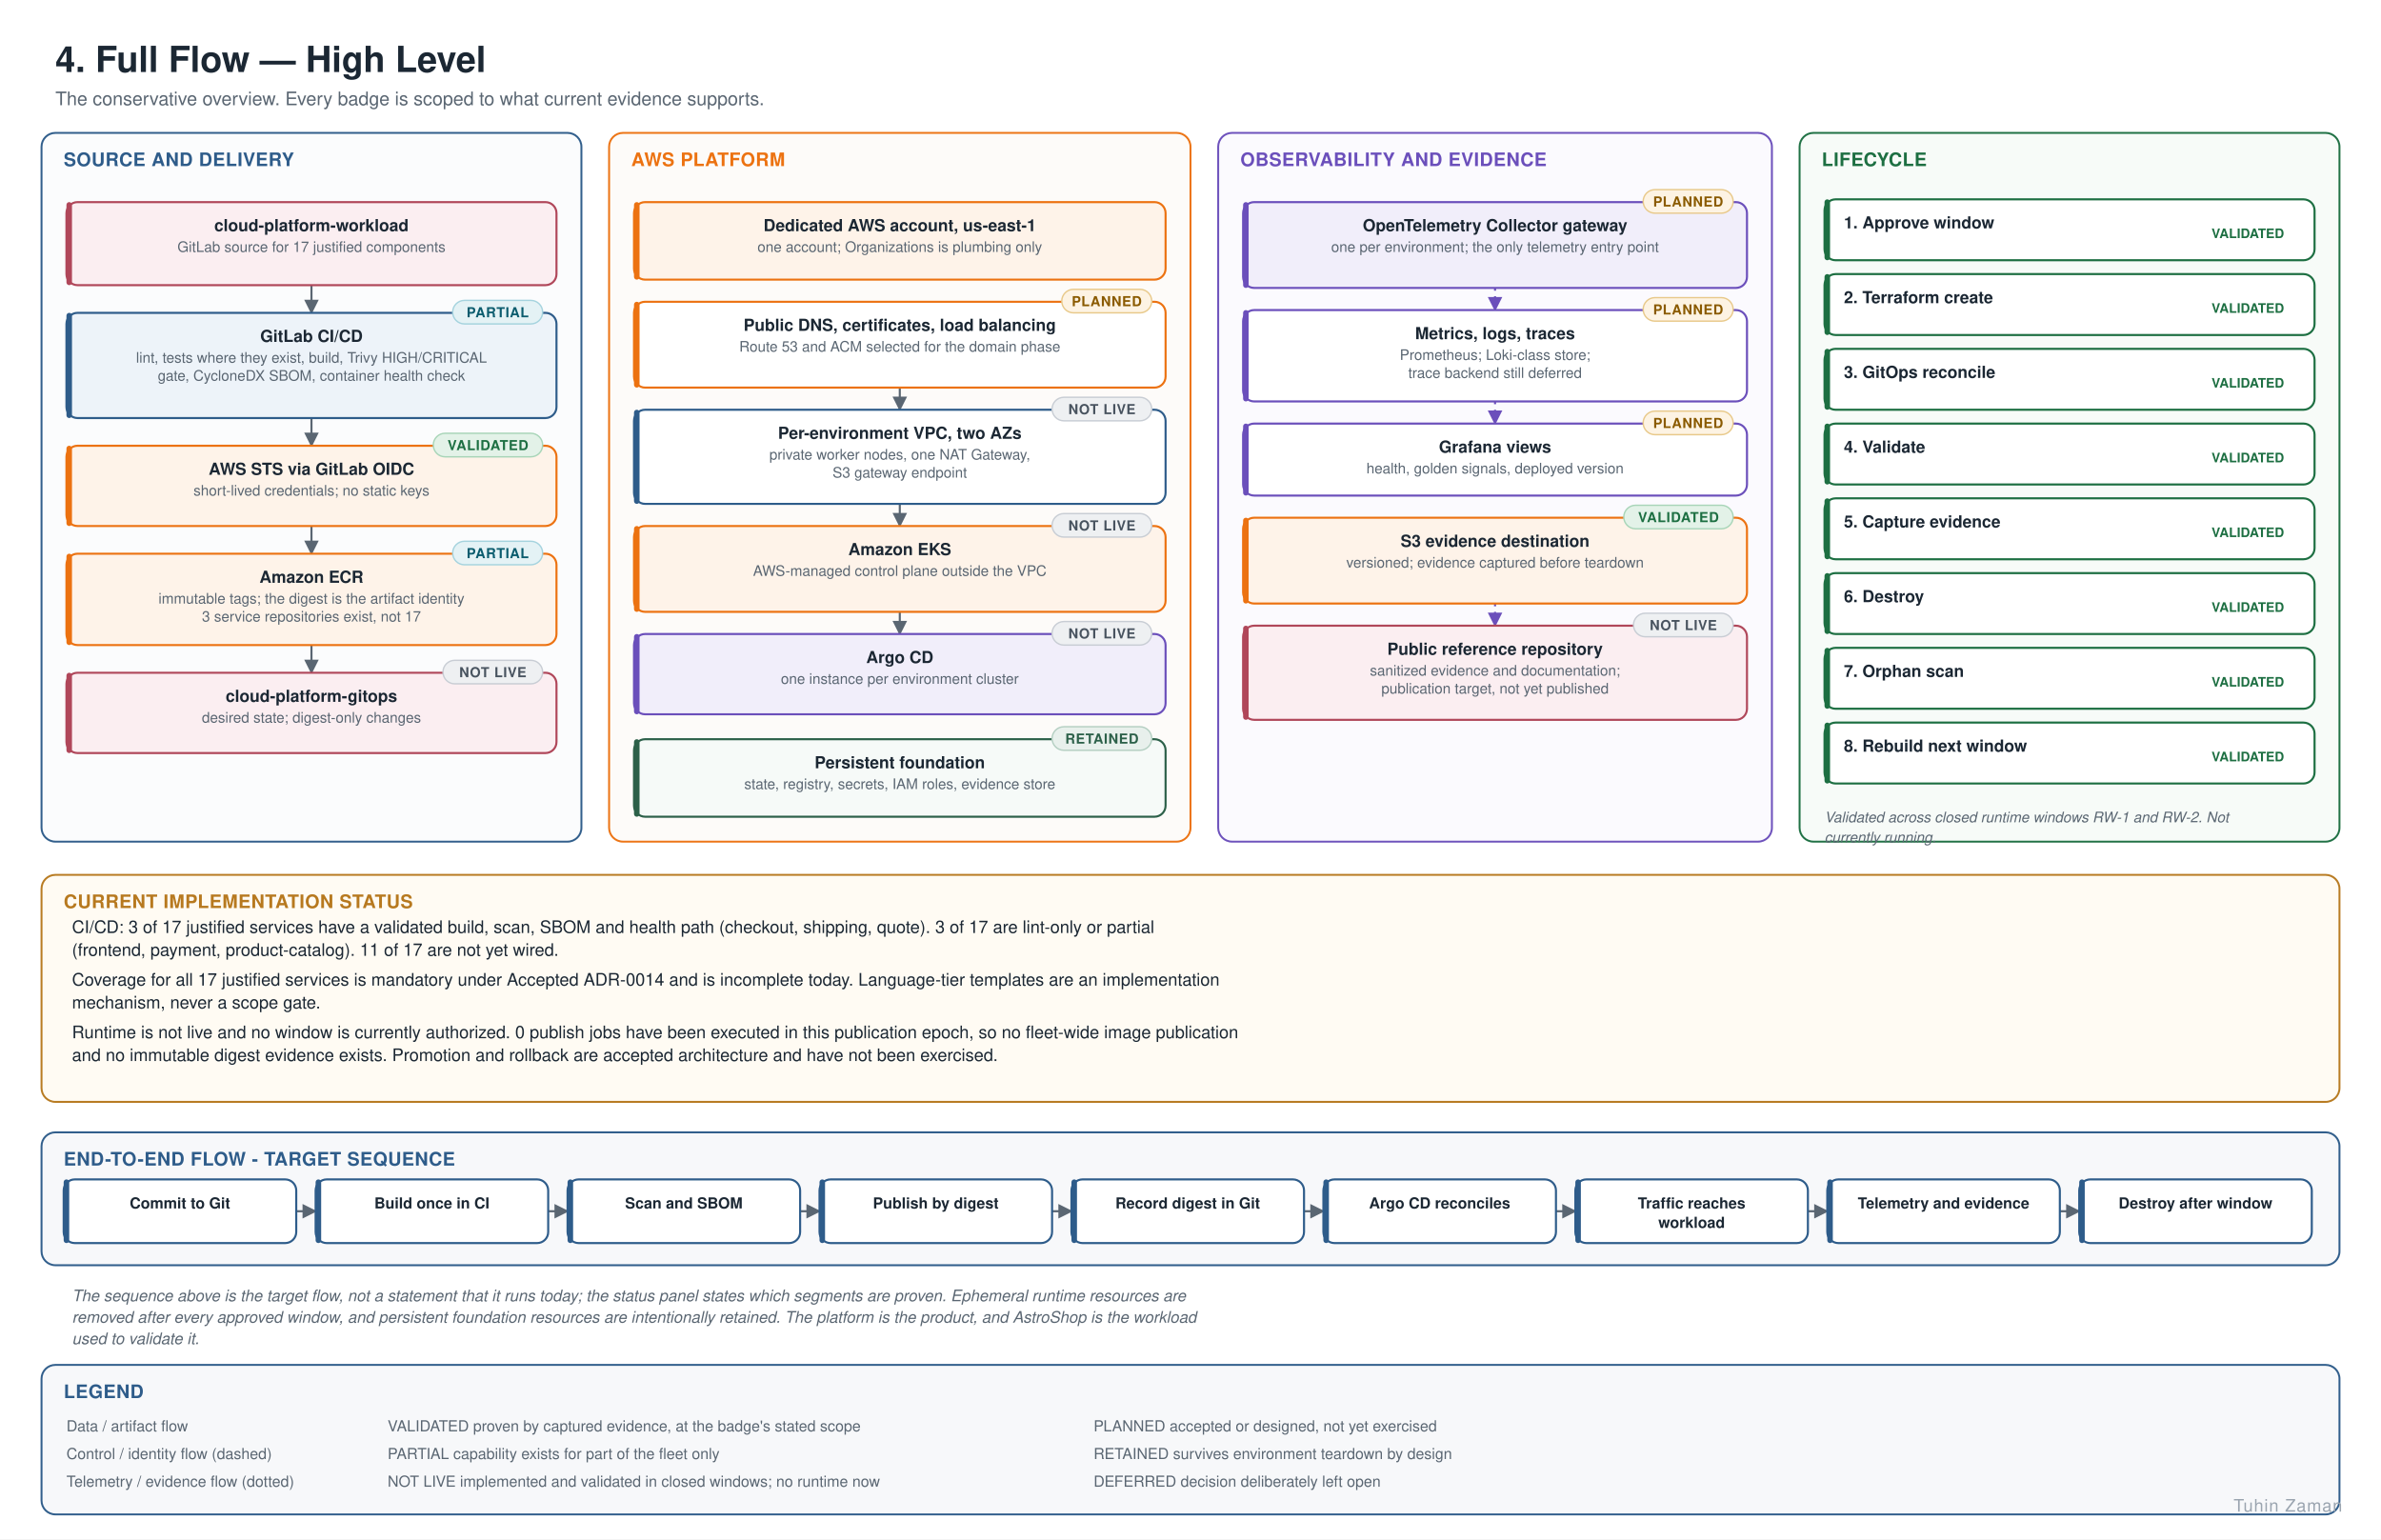
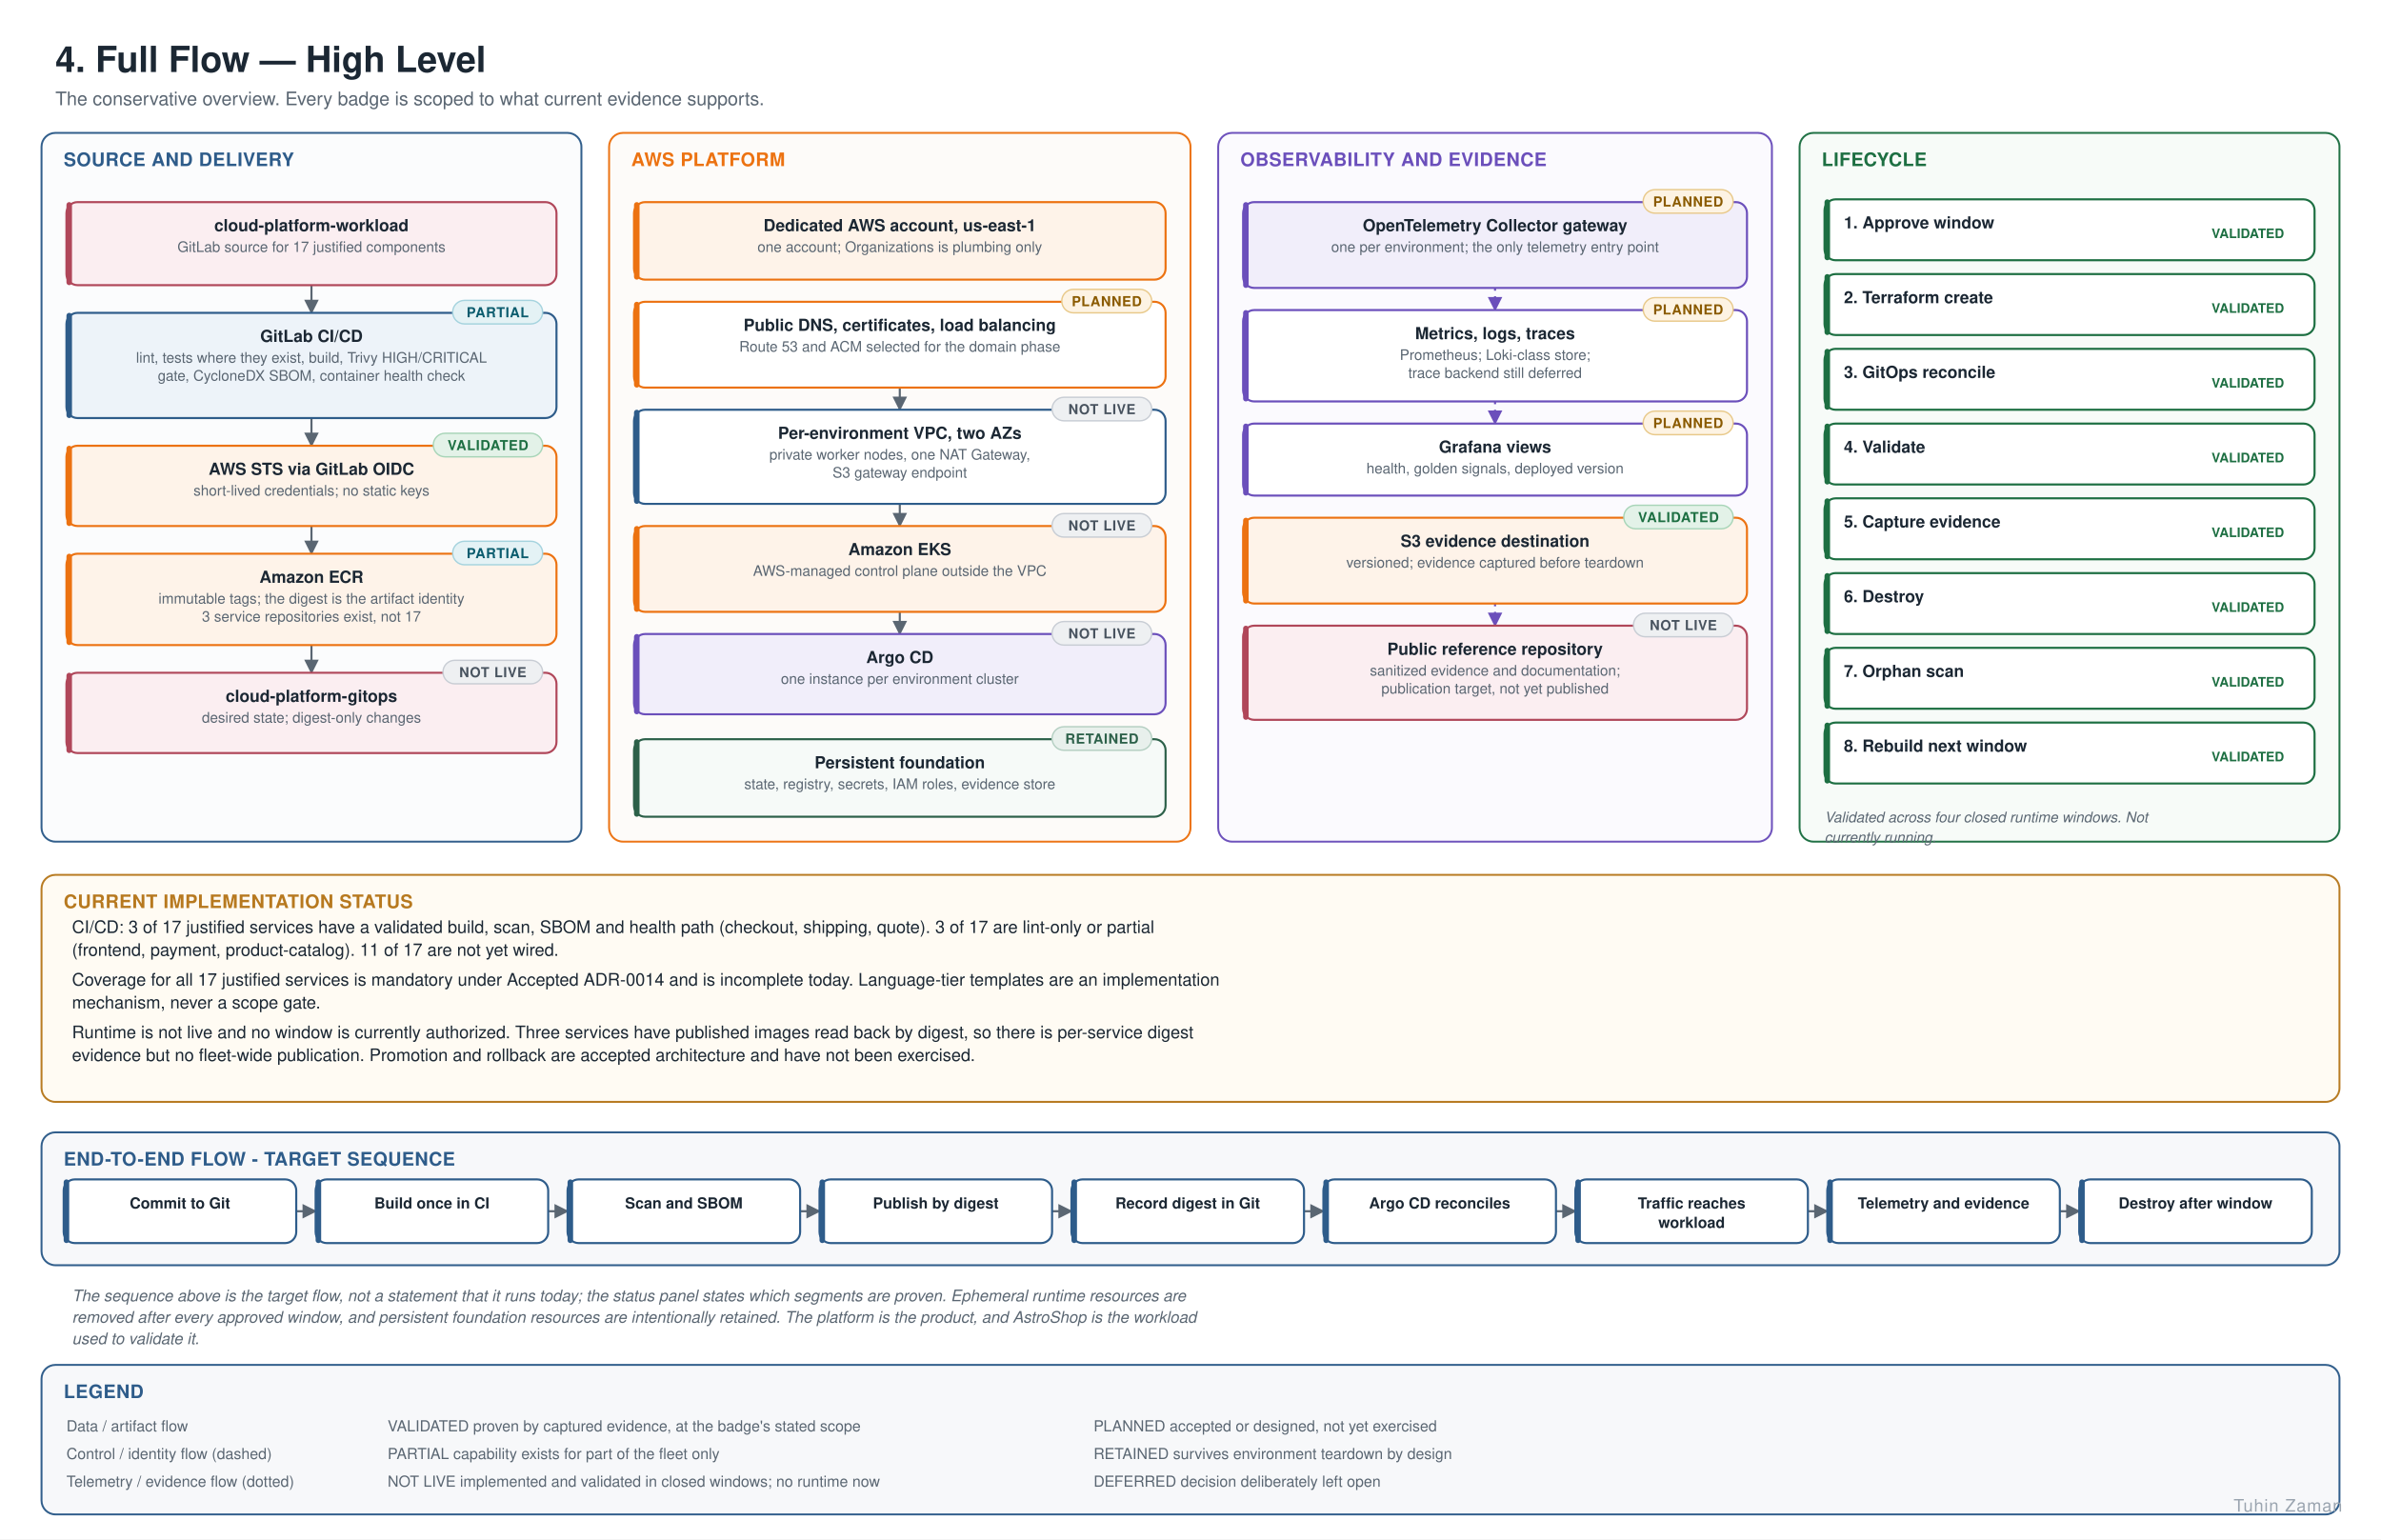
<svg xmlns="http://www.w3.org/2000/svg" width="1720" height="1112" viewBox="0 0 1720 1112" role="img" aria-label="4. Full Flow — High Level">
  <defs>
    <marker id="arw" viewBox="0 0 10 10" refX="9" refY="5" markerWidth="7" markerHeight="7" orient="auto-start-reverse">
      <path d="M 0 0 L 10 5 L 0 10 z" fill="#5A6672" />
    </marker>
    <marker id="arwl" viewBox="0 0 10 10" refX="9" refY="5" markerWidth="7" markerHeight="7" orient="auto-start-reverse">
      <path d="M 0 0 L 10 5 L 0 10 z" fill="#6B4FBB" />
    </marker>
  </defs>
  <rect width="1720" height="1112" fill="#FFFFFF" />
  <text x="40" y="52" font-family="Helvetica Neue, Helvetica, Arial, sans-serif" font-size="26" font-weight="700" fill="#1B2733">4. Full Flow — High Level</text>
  <text x="40" y="76" font-family="Helvetica Neue, Helvetica, Arial, sans-serif" font-size="13.5" fill="#5A6672">The conservative overview. Every badge is scoped to what current evidence supports.</text>
  <rect x="30" y="96" width="390" height="512" rx="10" fill="#FBFCFD" stroke="#2E5C8A" stroke-width="1.4" opacity="0.98" />
  <text x="46" y="120" font-family="Helvetica Neue, Helvetica, Arial, sans-serif" font-size="13.5" font-weight="700" fill="#2E5C8A" letter-spacing="0.3">SOURCE AND DELIVERY</text>
  <rect x="440" y="96" width="420" height="512" rx="10" fill="#FDFBF9" stroke="#EC7211" stroke-width="1.4" opacity="0.98" />
  <text x="456" y="120" font-family="Helvetica Neue, Helvetica, Arial, sans-serif" font-size="13.5" font-weight="700" fill="#EC7211" letter-spacing="0.3">AWS PLATFORM</text>
  <rect x="880" y="96" width="400" height="512" rx="10" fill="#FBFAFE" stroke="#6B4FBB" stroke-width="1.4" opacity="0.98" />
  <text x="896" y="120" font-family="Helvetica Neue, Helvetica, Arial, sans-serif" font-size="13.5" font-weight="700" fill="#6B4FBB" letter-spacing="0.3">OBSERVABILITY AND EVIDENCE</text>
  <rect x="1300" y="96" width="390" height="512" rx="10" fill="#F7FBF8" stroke="#1D6F42" stroke-width="1.4" opacity="0.98" />
  <text x="1316" y="120" font-family="Helvetica Neue, Helvetica, Arial, sans-serif" font-size="13.5" font-weight="700" fill="#1D6F42" letter-spacing="0.3">LIFECYCLE</text>
  <rect x="30" y="632" width="1660" height="164" rx="10" fill="#FFFBF3" stroke="#B7791F" stroke-width="1.4" opacity="0.98" />
  <text x="46" y="656" font-family="Helvetica Neue, Helvetica, Arial, sans-serif" font-size="13.5" font-weight="700" fill="#B7791F" letter-spacing="0.3">CURRENT IMPLEMENTATION STATUS</text>
  <rect x="30" y="818" width="1660" height="96" rx="10" fill="#F7F8FA" stroke="#2E5C8A" stroke-width="1.4" opacity="0.98" />
  <text x="46" y="842" font-family="Helvetica Neue, Helvetica, Arial, sans-serif" font-size="13.5" font-weight="700" fill="#2E5C8A" letter-spacing="0.3">END-TO-END FLOW  -  TARGET SEQUENCE</text>
  <rect x="30" y="986" width="1660" height="108" rx="10" fill="#F7F8FA" stroke="#2E5C8A" stroke-width="1.4" opacity="0.98" />
  <text x="46" y="1010" font-family="Helvetica Neue, Helvetica, Arial, sans-serif" font-size="13.5" font-weight="700" fill="#2E5C8A" letter-spacing="0.3">LEGEND</text>
  <path d="M 225.0 206.0 L 225.0 226.0" fill="none" stroke="#5A6672" stroke-width="1.5" marker-end="url(#arw)" />
  <path d="M 225.0 302.0 L 225.0 322.0" fill="none" stroke="#5A6672" stroke-width="1.5" marker-end="url(#arw)" />
  <path d="M 225.0 380.0 L 225.0 400.0" fill="none" stroke="#5A6672" stroke-width="1.5" marker-end="url(#arw)" />
  <path d="M 225.0 466.0 L 225.0 486.0" fill="none" stroke="#5A6672" stroke-width="1.5" marker-end="url(#arw)" />
  <path d="M 650.0 280.0 L 650.0 296.0" fill="none" stroke="#5A6672" stroke-width="1.5" marker-end="url(#arw)" />
  <path d="M 650.0 364.0 L 650.0 380.0" fill="none" stroke="#5A6672" stroke-width="1.5" marker-end="url(#arw)" />
  <path d="M 650.0 442.0 L 650.0 458.0" fill="none" stroke="#5A6672" stroke-width="1.5" marker-end="url(#arw)" />
  <path d="M 1080.0 208.0 L 1080.0 224.0" fill="none" stroke="#6B4FBB" stroke-width="1.5" stroke-dasharray="2 4" marker-end="url(#arwl)" />
  <path d="M 1080.0 290.0 L 1080.0 306.0" fill="none" stroke="#6B4FBB" stroke-width="1.5" stroke-dasharray="2 4" marker-end="url(#arwl)" />
  <path d="M 1080.0 436.0 L 1080.0 452.0" fill="none" stroke="#6B4FBB" stroke-width="1.5" stroke-dasharray="2 4" marker-end="url(#arwl)" />
  <path d="M 214.0 875.0 L 228.0 875.0" fill="none" stroke="#5A6672" stroke-width="1.5" marker-end="url(#arw)" />
  <path d="M 396.0 875.0 L 410.0 875.0" fill="none" stroke="#5A6672" stroke-width="1.5" marker-end="url(#arw)" />
  <path d="M 578.0 875.0 L 592.0 875.0" fill="none" stroke="#5A6672" stroke-width="1.5" marker-end="url(#arw)" />
  <path d="M 760.0 875.0 L 774.0 875.0" fill="none" stroke="#5A6672" stroke-width="1.5" marker-end="url(#arw)" />
  <path d="M 942.0 875.0 L 956.0 875.0" fill="none" stroke="#5A6672" stroke-width="1.5" marker-end="url(#arw)" />
  <path d="M 1124.0 875.0 L 1138.0 875.0" fill="none" stroke="#5A6672" stroke-width="1.5" marker-end="url(#arw)" />
  <path d="M 1306.0 875.0 L 1320.0 875.0" fill="none" stroke="#5A6672" stroke-width="1.5" marker-end="url(#arw)" />
  <path d="M 1488.0 875.0 L 1502.0 875.0" fill="none" stroke="#5A6672" stroke-width="1.5" marker-end="url(#arw)" />
  <rect x="48" y="146" width="354" height="60" rx="8" fill="#FBEEF1" stroke="#B0475A" stroke-width="1.5" />
  <rect x="48" y="146" width="4" height="60" rx="2" fill="#B0475A" />
  <text x="225.0" y="167" font-family="Helvetica Neue, Helvetica, Arial, sans-serif" font-size="12" font-weight="700" fill="#1B2733" text-anchor="middle">cloud-platform-workload</text>
  <text x="225.0" y="182" font-family="Helvetica Neue, Helvetica, Arial, sans-serif" font-size="10.5" fill="#5A6672" text-anchor="middle">GitLab source for 17 justified components</text>
  <rect x="48" y="226" width="354" height="76" rx="8" fill="#EDF3F9" stroke="#2E5C8A" stroke-width="1.5" />
  <rect x="48" y="226" width="4" height="76" rx="2" fill="#2E5C8A" />
  <text x="225.0" y="247" font-family="Helvetica Neue, Helvetica, Arial, sans-serif" font-size="12" font-weight="700" fill="#1B2733" text-anchor="middle">GitLab CI/CD</text>
  <text x="225.0" y="262" font-family="Helvetica Neue, Helvetica, Arial, sans-serif" font-size="10.5" fill="#5A6672" text-anchor="middle">lint, tests where they exist, build, Trivy HIGH/CRITICAL</text>
  <text x="225.0" y="275" font-family="Helvetica Neue, Helvetica, Arial, sans-serif" font-size="10.5" fill="#5A6672" text-anchor="middle">gate, CycloneDX SBOM, container health check</text>
  <g>
    <rect x="327.0" y="217.0" width="65.0" height="17" rx="8.5" fill="#E4F2F5" stroke="#A5D3DE" stroke-width="1" />
    <text x="359.5" y="229.2" font-family="Helvetica Neue, Helvetica, Arial, sans-serif" font-size="10" font-weight="700" fill="#0B5C6E" text-anchor="middle" letter-spacing="0.4">PARTIAL</text>
  </g>
  <rect x="48" y="322" width="354" height="58" rx="8" fill="#FEF3E9" stroke="#EC7211" stroke-width="1.5" />
  <rect x="48" y="322" width="4" height="58" rx="2" fill="#EC7211" />
  <text x="225.0" y="343" font-family="Helvetica Neue, Helvetica, Arial, sans-serif" font-size="12" font-weight="700" fill="#1B2733" text-anchor="middle">AWS STS via GitLab OIDC</text>
  <text x="225.0" y="358" font-family="Helvetica Neue, Helvetica, Arial, sans-serif" font-size="10.5" fill="#5A6672" text-anchor="middle">short-lived credentials; no static keys</text>
  <g>
    <rect x="313.0" y="313.0" width="79.0" height="17" rx="8.5" fill="#E3F2E8" stroke="#A8D5B8" stroke-width="1" />
    <text x="352.5" y="325.2" font-family="Helvetica Neue, Helvetica, Arial, sans-serif" font-size="10" font-weight="700" fill="#1D6F42" text-anchor="middle" letter-spacing="0.4">VALIDATED</text>
  </g>
  <rect x="48" y="400" width="354" height="66" rx="8" fill="#FEF3E9" stroke="#EC7211" stroke-width="1.5" />
  <rect x="48" y="400" width="4" height="66" rx="2" fill="#EC7211" />
  <text x="225.0" y="421" font-family="Helvetica Neue, Helvetica, Arial, sans-serif" font-size="12" font-weight="700" fill="#1B2733" text-anchor="middle">Amazon ECR</text>
  <text x="225.0" y="436" font-family="Helvetica Neue, Helvetica, Arial, sans-serif" font-size="10.5" fill="#5A6672" text-anchor="middle">immutable tags; the digest is the artifact identity</text>
  <text x="225.0" y="449" font-family="Helvetica Neue, Helvetica, Arial, sans-serif" font-size="10.5" fill="#5A6672" text-anchor="middle">3 service repositories exist, not 17</text>
  <g>
    <rect x="327.0" y="391.0" width="65.0" height="17" rx="8.5" fill="#E4F2F5" stroke="#A5D3DE" stroke-width="1" />
    <text x="359.5" y="403.2" font-family="Helvetica Neue, Helvetica, Arial, sans-serif" font-size="10" font-weight="700" fill="#0B5C6E" text-anchor="middle" letter-spacing="0.4">PARTIAL</text>
  </g>
  <rect x="48" y="486" width="354" height="58" rx="8" fill="#FBEEF1" stroke="#B0475A" stroke-width="1.5" />
  <rect x="48" y="486" width="4" height="58" rx="2" fill="#B0475A" />
  <text x="225.0" y="507" font-family="Helvetica Neue, Helvetica, Arial, sans-serif" font-size="12" font-weight="700" fill="#1B2733" text-anchor="middle">cloud-platform-gitops</text>
  <text x="225.0" y="522" font-family="Helvetica Neue, Helvetica, Arial, sans-serif" font-size="10.5" fill="#5A6672" text-anchor="middle">desired state; digest-only changes</text>
  <g>
    <rect x="320.0" y="477.0" width="72.0" height="17" rx="8.5" fill="#EEF0F2" stroke="#C8CDD4" stroke-width="1" />
    <text x="356.0" y="489.2" font-family="Helvetica Neue, Helvetica, Arial, sans-serif" font-size="10" font-weight="700" fill="#48535F" text-anchor="middle" letter-spacing="0.4">NOT LIVE</text>
  </g>
  <rect x="458" y="146" width="384" height="56" rx="8" fill="#FEF3E9" stroke="#EC7211" stroke-width="1.5" />
  <rect x="458" y="146" width="4" height="56" rx="2" fill="#EC7211" />
  <text x="650.0" y="167" font-family="Helvetica Neue, Helvetica, Arial, sans-serif" font-size="12" font-weight="700" fill="#1B2733" text-anchor="middle">Dedicated AWS account, us-east-1</text>
  <text x="650.0" y="182" font-family="Helvetica Neue, Helvetica, Arial, sans-serif" font-size="10.5" fill="#5A6672" text-anchor="middle">one account; Organizations is plumbing only</text>
  <rect x="458" y="218" width="384" height="62" rx="8" fill="#FFFFFF" stroke="#EC7211" stroke-width="1.5" />
  <rect x="458" y="218" width="4" height="62" rx="2" fill="#EC7211" />
  <text x="650.0" y="239" font-family="Helvetica Neue, Helvetica, Arial, sans-serif" font-size="12" font-weight="700" fill="#1B2733" text-anchor="middle">Public DNS, certificates, load balancing</text>
  <text x="650.0" y="254" font-family="Helvetica Neue, Helvetica, Arial, sans-serif" font-size="10.5" fill="#5A6672" text-anchor="middle">Route 53 and ACM selected for the domain phase</text>
  <g>
    <rect x="767.0" y="209.0" width="65.0" height="17" rx="8.5" fill="#FDF3E3" stroke="#E8C98A" stroke-width="1" />
    <text x="799.5" y="221.2" font-family="Helvetica Neue, Helvetica, Arial, sans-serif" font-size="10" font-weight="700" fill="#8A5A00" text-anchor="middle" letter-spacing="0.4">PLANNED</text>
  </g>
  <rect x="458" y="296" width="384" height="68" rx="8" fill="#FFFFFF" stroke="#2E5C8A" stroke-width="1.5" />
  <rect x="458" y="296" width="4" height="68" rx="2" fill="#2E5C8A" />
  <text x="650.0" y="317" font-family="Helvetica Neue, Helvetica, Arial, sans-serif" font-size="12" font-weight="700" fill="#1B2733" text-anchor="middle">Per-environment VPC, two AZs</text>
  <text x="650.0" y="332" font-family="Helvetica Neue, Helvetica, Arial, sans-serif" font-size="10.5" fill="#5A6672" text-anchor="middle">private worker nodes, one NAT Gateway,</text>
  <text x="650.0" y="345" font-family="Helvetica Neue, Helvetica, Arial, sans-serif" font-size="10.5" fill="#5A6672" text-anchor="middle">S3 gateway endpoint</text>
  <g>
    <rect x="760.0" y="287.0" width="72.0" height="17" rx="8.5" fill="#EEF0F2" stroke="#C8CDD4" stroke-width="1" />
    <text x="796.0" y="299.2" font-family="Helvetica Neue, Helvetica, Arial, sans-serif" font-size="10" font-weight="700" fill="#48535F" text-anchor="middle" letter-spacing="0.4">NOT LIVE</text>
  </g>
  <rect x="458" y="380" width="384" height="62" rx="8" fill="#FEF3E9" stroke="#EC7211" stroke-width="1.5" />
  <rect x="458" y="380" width="4" height="62" rx="2" fill="#EC7211" />
  <text x="650.0" y="401" font-family="Helvetica Neue, Helvetica, Arial, sans-serif" font-size="12" font-weight="700" fill="#1B2733" text-anchor="middle">Amazon EKS</text>
  <text x="650.0" y="416" font-family="Helvetica Neue, Helvetica, Arial, sans-serif" font-size="10.5" fill="#5A6672" text-anchor="middle">AWS-managed control plane outside the VPC</text>
  <g>
    <rect x="760.0" y="371.0" width="72.0" height="17" rx="8.5" fill="#EEF0F2" stroke="#C8CDD4" stroke-width="1" />
    <text x="796.0" y="383.2" font-family="Helvetica Neue, Helvetica, Arial, sans-serif" font-size="10" font-weight="700" fill="#48535F" text-anchor="middle" letter-spacing="0.4">NOT LIVE</text>
  </g>
  <rect x="458" y="458" width="384" height="58" rx="8" fill="#F1EEFA" stroke="#6B4FBB" stroke-width="1.5" />
  <rect x="458" y="458" width="4" height="58" rx="2" fill="#6B4FBB" />
  <text x="650.0" y="479" font-family="Helvetica Neue, Helvetica, Arial, sans-serif" font-size="12" font-weight="700" fill="#1B2733" text-anchor="middle">Argo CD</text>
  <text x="650.0" y="494" font-family="Helvetica Neue, Helvetica, Arial, sans-serif" font-size="10.5" fill="#5A6672" text-anchor="middle">one instance per environment cluster</text>
  <g>
    <rect x="760.0" y="449.0" width="72.0" height="17" rx="8.5" fill="#EEF0F2" stroke="#C8CDD4" stroke-width="1" />
    <text x="796.0" y="461.2" font-family="Helvetica Neue, Helvetica, Arial, sans-serif" font-size="10" font-weight="700" fill="#48535F" text-anchor="middle" letter-spacing="0.4">NOT LIVE</text>
  </g>
  <rect x="458" y="534" width="384" height="56" rx="8" fill="#F6FAF8" stroke="#2C6049" stroke-width="1.5" />
  <rect x="458" y="534" width="4" height="56" rx="2" fill="#2C6049" />
  <text x="650.0" y="555" font-family="Helvetica Neue, Helvetica, Arial, sans-serif" font-size="12" font-weight="700" fill="#1B2733" text-anchor="middle">Persistent foundation</text>
  <text x="650.0" y="570" font-family="Helvetica Neue, Helvetica, Arial, sans-serif" font-size="10.5" fill="#5A6672" text-anchor="middle">state, registry, secrets, IAM roles, evidence store</text>
  <g>
    <rect x="760.0" y="525.0" width="72.0" height="17" rx="8.5" fill="#E8F0EC" stroke="#B4CFC2" stroke-width="1" />
    <text x="796.0" y="537.2" font-family="Helvetica Neue, Helvetica, Arial, sans-serif" font-size="10" font-weight="700" fill="#2C6049" text-anchor="middle" letter-spacing="0.4">RETAINED</text>
  </g>
  <rect x="898" y="146" width="364" height="62" rx="8" fill="#F1EEFA" stroke="#6B4FBB" stroke-width="1.5" />
  <rect x="898" y="146" width="4" height="62" rx="2" fill="#6B4FBB" />
  <text x="1080.0" y="167" font-family="Helvetica Neue, Helvetica, Arial, sans-serif" font-size="12" font-weight="700" fill="#1B2733" text-anchor="middle">OpenTelemetry Collector gateway</text>
  <text x="1080.0" y="182" font-family="Helvetica Neue, Helvetica, Arial, sans-serif" font-size="10.5" fill="#5A6672" text-anchor="middle">one per environment; the only telemetry entry point</text>
  <g>
    <rect x="1187.0" y="137.0" width="65.0" height="17" rx="8.5" fill="#FDF3E3" stroke="#E8C98A" stroke-width="1" />
    <text x="1219.5" y="149.2" font-family="Helvetica Neue, Helvetica, Arial, sans-serif" font-size="10" font-weight="700" fill="#8A5A00" text-anchor="middle" letter-spacing="0.4">PLANNED</text>
  </g>
  <rect x="898" y="224" width="364" height="66" rx="8" fill="#FFFFFF" stroke="#6B4FBB" stroke-width="1.5" />
  <rect x="898" y="224" width="4" height="66" rx="2" fill="#6B4FBB" />
  <text x="1080.0" y="245" font-family="Helvetica Neue, Helvetica, Arial, sans-serif" font-size="12" font-weight="700" fill="#1B2733" text-anchor="middle">Metrics, logs, traces</text>
  <text x="1080.0" y="260" font-family="Helvetica Neue, Helvetica, Arial, sans-serif" font-size="10.5" fill="#5A6672" text-anchor="middle">Prometheus; Loki-class store;</text>
  <text x="1080.0" y="273" font-family="Helvetica Neue, Helvetica, Arial, sans-serif" font-size="10.5" fill="#5A6672" text-anchor="middle">trace backend still deferred</text>
  <g>
    <rect x="1187.0" y="215.0" width="65.0" height="17" rx="8.5" fill="#FDF3E3" stroke="#E8C98A" stroke-width="1" />
    <text x="1219.5" y="227.2" font-family="Helvetica Neue, Helvetica, Arial, sans-serif" font-size="10" font-weight="700" fill="#8A5A00" text-anchor="middle" letter-spacing="0.4">PLANNED</text>
  </g>
  <rect x="898" y="306" width="364" height="52" rx="8" fill="#FFFFFF" stroke="#6B4FBB" stroke-width="1.5" />
  <rect x="898" y="306" width="4" height="52" rx="2" fill="#6B4FBB" />
  <text x="1080.0" y="327" font-family="Helvetica Neue, Helvetica, Arial, sans-serif" font-size="12" font-weight="700" fill="#1B2733" text-anchor="middle">Grafana views</text>
  <text x="1080.0" y="342" font-family="Helvetica Neue, Helvetica, Arial, sans-serif" font-size="10.5" fill="#5A6672" text-anchor="middle">health, golden signals, deployed version</text>
  <g>
    <rect x="1187.0" y="297.0" width="65.0" height="17" rx="8.5" fill="#FDF3E3" stroke="#E8C98A" stroke-width="1" />
    <text x="1219.5" y="309.2" font-family="Helvetica Neue, Helvetica, Arial, sans-serif" font-size="10" font-weight="700" fill="#8A5A00" text-anchor="middle" letter-spacing="0.4">PLANNED</text>
  </g>
  <rect x="898" y="374" width="364" height="62" rx="8" fill="#FEF3E9" stroke="#EC7211" stroke-width="1.5" />
  <rect x="898" y="374" width="4" height="62" rx="2" fill="#EC7211" />
  <text x="1080.0" y="395" font-family="Helvetica Neue, Helvetica, Arial, sans-serif" font-size="12" font-weight="700" fill="#1B2733" text-anchor="middle">S3 evidence destination</text>
  <text x="1080.0" y="410" font-family="Helvetica Neue, Helvetica, Arial, sans-serif" font-size="10.5" fill="#5A6672" text-anchor="middle">versioned; evidence captured before teardown</text>
  <g>
    <rect x="1173.0" y="365.0" width="79.0" height="17" rx="8.5" fill="#E3F2E8" stroke="#A8D5B8" stroke-width="1" />
    <text x="1212.5" y="377.2" font-family="Helvetica Neue, Helvetica, Arial, sans-serif" font-size="10" font-weight="700" fill="#1D6F42" text-anchor="middle" letter-spacing="0.4">VALIDATED</text>
  </g>
  <rect x="898" y="452" width="364" height="68" rx="8" fill="#FBEEF1" stroke="#B0475A" stroke-width="1.5" />
  <rect x="898" y="452" width="4" height="68" rx="2" fill="#B0475A" />
  <text x="1080.0" y="473" font-family="Helvetica Neue, Helvetica, Arial, sans-serif" font-size="12" font-weight="700" fill="#1B2733" text-anchor="middle">Public reference repository</text>
  <text x="1080.0" y="488" font-family="Helvetica Neue, Helvetica, Arial, sans-serif" font-size="10.5" fill="#5A6672" text-anchor="middle">sanitized evidence and documentation;</text>
  <text x="1080.0" y="501" font-family="Helvetica Neue, Helvetica, Arial, sans-serif" font-size="10.5" fill="#5A6672" text-anchor="middle">publication target, not yet published</text>
  <g>
    <rect x="1180.0" y="443.0" width="72.0" height="17" rx="8.5" fill="#EEF0F2" stroke="#C8CDD4" stroke-width="1" />
    <text x="1216.0" y="455.2" font-family="Helvetica Neue, Helvetica, Arial, sans-serif" font-size="10" font-weight="700" fill="#48535F" text-anchor="middle" letter-spacing="0.4">NOT LIVE</text>
  </g>
  <rect x="1318" y="144" width="354" height="44" rx="8" fill="#FFFFFF" stroke="#1D6F42" stroke-width="1.5" />
  <rect x="1318" y="144" width="4" height="44" rx="2" fill="#1D6F42" />
  <text x="1332.0" y="165" font-family="Helvetica Neue, Helvetica, Arial, sans-serif" font-size="12" font-weight="700" fill="#1B2733" text-anchor="start">1. Approve window</text>
  <rect x="1318" y="198" width="354" height="44" rx="8" fill="#FFFFFF" stroke="#1D6F42" stroke-width="1.5" />
  <rect x="1318" y="198" width="4" height="44" rx="2" fill="#1D6F42" />
  <text x="1332.0" y="219" font-family="Helvetica Neue, Helvetica, Arial, sans-serif" font-size="12" font-weight="700" fill="#1B2733" text-anchor="start">2. Terraform create</text>
  <rect x="1318" y="252" width="354" height="44" rx="8" fill="#FFFFFF" stroke="#1D6F42" stroke-width="1.5" />
  <rect x="1318" y="252" width="4" height="44" rx="2" fill="#1D6F42" />
  <text x="1332.0" y="273" font-family="Helvetica Neue, Helvetica, Arial, sans-serif" font-size="12" font-weight="700" fill="#1B2733" text-anchor="start">3. GitOps reconcile</text>
  <rect x="1318" y="306" width="354" height="44" rx="8" fill="#FFFFFF" stroke="#1D6F42" stroke-width="1.5" />
  <rect x="1318" y="306" width="4" height="44" rx="2" fill="#1D6F42" />
  <text x="1332.0" y="327" font-family="Helvetica Neue, Helvetica, Arial, sans-serif" font-size="12" font-weight="700" fill="#1B2733" text-anchor="start">4. Validate</text>
  <rect x="1318" y="360" width="354" height="44" rx="8" fill="#FFFFFF" stroke="#1D6F42" stroke-width="1.5" />
  <rect x="1318" y="360" width="4" height="44" rx="2" fill="#1D6F42" />
  <text x="1332.0" y="381" font-family="Helvetica Neue, Helvetica, Arial, sans-serif" font-size="12" font-weight="700" fill="#1B2733" text-anchor="start">5. Capture evidence</text>
  <rect x="1318" y="414" width="354" height="44" rx="8" fill="#FFFFFF" stroke="#1D6F42" stroke-width="1.5" />
  <rect x="1318" y="414" width="4" height="44" rx="2" fill="#1D6F42" />
  <text x="1332.0" y="435" font-family="Helvetica Neue, Helvetica, Arial, sans-serif" font-size="12" font-weight="700" fill="#1B2733" text-anchor="start">6. Destroy</text>
  <rect x="1318" y="468" width="354" height="44" rx="8" fill="#FFFFFF" stroke="#1D6F42" stroke-width="1.5" />
  <rect x="1318" y="468" width="4" height="44" rx="2" fill="#1D6F42" />
  <text x="1332.0" y="489" font-family="Helvetica Neue, Helvetica, Arial, sans-serif" font-size="12" font-weight="700" fill="#1B2733" text-anchor="start">7. Orphan scan</text>
  <rect x="1318" y="522" width="354" height="44" rx="8" fill="#FFFFFF" stroke="#1D6F42" stroke-width="1.5" />
  <rect x="1318" y="522" width="4" height="44" rx="2" fill="#1D6F42" />
  <text x="1332.0" y="543" font-family="Helvetica Neue, Helvetica, Arial, sans-serif" font-size="12" font-weight="700" fill="#1B2733" text-anchor="start">8. Rebuild next window</text>
  <rect x="46" y="852" width="168" height="46" rx="8" fill="#FFFFFF" stroke="#2E5C8A" stroke-width="1.5" />
  <rect x="46" y="852" width="4" height="46" rx="2" fill="#2E5C8A" />
  <text x="130.0" y="873" font-family="Helvetica Neue, Helvetica, Arial, sans-serif" font-size="11" font-weight="700" fill="#1B2733" text-anchor="middle">Commit to Git</text>
  <rect x="228" y="852" width="168" height="46" rx="8" fill="#FFFFFF" stroke="#2E5C8A" stroke-width="1.5" />
  <rect x="228" y="852" width="4" height="46" rx="2" fill="#2E5C8A" />
  <text x="312.0" y="873" font-family="Helvetica Neue, Helvetica, Arial, sans-serif" font-size="11" font-weight="700" fill="#1B2733" text-anchor="middle">Build once in CI</text>
  <rect x="410" y="852" width="168" height="46" rx="8" fill="#FFFFFF" stroke="#2E5C8A" stroke-width="1.5" />
  <rect x="410" y="852" width="4" height="46" rx="2" fill="#2E5C8A" />
  <text x="494.0" y="873" font-family="Helvetica Neue, Helvetica, Arial, sans-serif" font-size="11" font-weight="700" fill="#1B2733" text-anchor="middle">Scan and SBOM</text>
  <rect x="592" y="852" width="168" height="46" rx="8" fill="#FFFFFF" stroke="#2E5C8A" stroke-width="1.5" />
  <rect x="592" y="852" width="4" height="46" rx="2" fill="#2E5C8A" />
  <text x="676.0" y="873" font-family="Helvetica Neue, Helvetica, Arial, sans-serif" font-size="11" font-weight="700" fill="#1B2733" text-anchor="middle">Publish by digest</text>
  <rect x="774" y="852" width="168" height="46" rx="8" fill="#FFFFFF" stroke="#2E5C8A" stroke-width="1.5" />
  <rect x="774" y="852" width="4" height="46" rx="2" fill="#2E5C8A" />
  <text x="858.0" y="873" font-family="Helvetica Neue, Helvetica, Arial, sans-serif" font-size="11" font-weight="700" fill="#1B2733" text-anchor="middle">Record digest in Git</text>
  <rect x="956" y="852" width="168" height="46" rx="8" fill="#FFFFFF" stroke="#2E5C8A" stroke-width="1.5" />
  <rect x="956" y="852" width="4" height="46" rx="2" fill="#2E5C8A" />
  <text x="1040.0" y="873" font-family="Helvetica Neue, Helvetica, Arial, sans-serif" font-size="11" font-weight="700" fill="#1B2733" text-anchor="middle">Argo CD reconciles</text>
  <rect x="1138" y="852" width="168" height="46" rx="8" fill="#FFFFFF" stroke="#2E5C8A" stroke-width="1.5" />
  <rect x="1138" y="852" width="4" height="46" rx="2" fill="#2E5C8A" />
  <text x="1222.0" y="873" font-family="Helvetica Neue, Helvetica, Arial, sans-serif" font-size="11" font-weight="700" fill="#1B2733" text-anchor="middle">Traffic reaches</text>
  <text x="1222.0" y="887" font-family="Helvetica Neue, Helvetica, Arial, sans-serif" font-size="11" font-weight="700" fill="#1B2733" text-anchor="middle">workload</text>
  <rect x="1320" y="852" width="168" height="46" rx="8" fill="#FFFFFF" stroke="#2E5C8A" stroke-width="1.5" />
  <rect x="1320" y="852" width="4" height="46" rx="2" fill="#2E5C8A" />
  <text x="1404.0" y="873" font-family="Helvetica Neue, Helvetica, Arial, sans-serif" font-size="11" font-weight="700" fill="#1B2733" text-anchor="middle">Telemetry and evidence</text>
  <rect x="1502" y="852" width="168" height="46" rx="8" fill="#FFFFFF" stroke="#2E5C8A" stroke-width="1.5" />
  <rect x="1502" y="852" width="4" height="46" rx="2" fill="#2E5C8A" />
  <text x="1586.0" y="873" font-family="Helvetica Neue, Helvetica, Arial, sans-serif" font-size="11" font-weight="700" fill="#1B2733" text-anchor="middle">Destroy after window</text>
  <text x="1650" y="172" font-family="Helvetica Neue, Helvetica, Arial, sans-serif" font-size="9.5" font-weight="700" fill="#1D6F42" text-anchor="end">VALIDATED</text>
  <text x="1650" y="226" font-family="Helvetica Neue, Helvetica, Arial, sans-serif" font-size="9.5" font-weight="700" fill="#1D6F42" text-anchor="end">VALIDATED</text>
  <text x="1650" y="280" font-family="Helvetica Neue, Helvetica, Arial, sans-serif" font-size="9.5" font-weight="700" fill="#1D6F42" text-anchor="end">VALIDATED</text>
  <text x="1650" y="334" font-family="Helvetica Neue, Helvetica, Arial, sans-serif" font-size="9.5" font-weight="700" fill="#1D6F42" text-anchor="end">VALIDATED</text>
  <text x="1650" y="388" font-family="Helvetica Neue, Helvetica, Arial, sans-serif" font-size="9.5" font-weight="700" fill="#1D6F42" text-anchor="end">VALIDATED</text>
  <text x="1650" y="442" font-family="Helvetica Neue, Helvetica, Arial, sans-serif" font-size="9.5" font-weight="700" fill="#1D6F42" text-anchor="end">VALIDATED</text>
  <text x="1650" y="496" font-family="Helvetica Neue, Helvetica, Arial, sans-serif" font-size="9.5" font-weight="700" fill="#1D6F42" text-anchor="end">VALIDATED</text>
  <text x="1650" y="550" font-family="Helvetica Neue, Helvetica, Arial, sans-serif" font-size="9.5" font-weight="700" fill="#1D6F42" text-anchor="end">VALIDATED</text>
-   <text x="1318" y="594" font-family="Helvetica Neue, Helvetica, Arial, sans-serif" font-size="10.5" font-weight="400" fill="#5A6672" text-anchor="start" font-style="italic">Validated across closed runtime windows RW-1 and RW-2. Not</text>
+   <text x="1318" y="594" font-family="Helvetica Neue, Helvetica, Arial, sans-serif" font-size="10.5" font-weight="400" fill="#5A6672" text-anchor="start" font-style="italic">Validated across four closed runtime windows. Not</text>
  <text x="1318" y="608.5" font-family="Helvetica Neue, Helvetica, Arial, sans-serif" font-size="10.5" font-weight="400" fill="#5A6672" text-anchor="start" font-style="italic">currently running.</text>
  <text x="52" y="674" font-family="Helvetica Neue, Helvetica, Arial, sans-serif" font-size="12.5" font-weight="400" fill="#1B2733" text-anchor="start">CI/CD: 3 of 17 justified services have a validated build, scan, SBOM and health path (checkout, shipping, quote). 3 of 17 are lint-only or partial</text>
  <text x="52" y="690.5" font-family="Helvetica Neue, Helvetica, Arial, sans-serif" font-size="12.5" font-weight="400" fill="#1B2733" text-anchor="start">(frontend, payment, product-catalog). 11 of 17 are not yet wired.</text>
  <text x="52" y="712" font-family="Helvetica Neue, Helvetica, Arial, sans-serif" font-size="12.5" font-weight="400" fill="#1B2733" text-anchor="start">Coverage for all 17 justified services is mandatory under Accepted ADR-0014 and is incomplete today. Language-tier templates are an implementation</text>
  <text x="52" y="728.5" font-family="Helvetica Neue, Helvetica, Arial, sans-serif" font-size="12.5" font-weight="400" fill="#1B2733" text-anchor="start">mechanism, never a scope gate.</text>
-   <text x="52" y="750" font-family="Helvetica Neue, Helvetica, Arial, sans-serif" font-size="12.5" font-weight="400" fill="#1B2733" text-anchor="start">Runtime is not live and no window is currently authorized. 0 publish jobs have been executed in this publication epoch, so no fleet-wide image publication</text>
-   <text x="52" y="766.5" font-family="Helvetica Neue, Helvetica, Arial, sans-serif" font-size="12.5" font-weight="400" fill="#1B2733" text-anchor="start">and no immutable digest evidence exists. Promotion and rollback are accepted architecture and have not been exercised.</text>
+   <text x="52" y="750" font-family="Helvetica Neue, Helvetica, Arial, sans-serif" font-size="12.5" font-weight="400" fill="#1B2733" text-anchor="start">Runtime is not live and no window is currently authorized. Three services have published images read back by digest, so there is per-service digest</text>
+   <text x="52" y="766.5" font-family="Helvetica Neue, Helvetica, Arial, sans-serif" font-size="12.5" font-weight="400" fill="#1B2733" text-anchor="start">evidence but no fleet-wide publication. Promotion and rollback are accepted architecture and have not been exercised.</text>
  <text x="52" y="940" font-family="Helvetica Neue, Helvetica, Arial, sans-serif" font-size="11.5" font-weight="400" fill="#5A6672" text-anchor="start" font-style="italic">The sequence above is the target flow, not a statement that it runs today; the status panel states which segments are proven. Ephemeral runtime resources are</text>
  <text x="52" y="955.5" font-family="Helvetica Neue, Helvetica, Arial, sans-serif" font-size="11.5" font-weight="400" fill="#5A6672" text-anchor="start" font-style="italic">removed after every approved window, and persistent foundation resources are intentionally retained. The platform is the product, and AstroShop is the workload</text>
  <text x="52" y="971.0" font-family="Helvetica Neue, Helvetica, Arial, sans-serif" font-size="11.5" font-weight="400" fill="#5A6672" text-anchor="start" font-style="italic">used to validate it.</text>
  <text x="48" y="1034" font-family="Helvetica Neue, Helvetica, Arial, sans-serif" font-size="11" font-weight="400" fill="#5A6672" text-anchor="start">Data / artifact flow</text>
  <text x="48" y="1054" font-family="Helvetica Neue, Helvetica, Arial, sans-serif" font-size="11" font-weight="400" fill="#5A6672" text-anchor="start">Control / identity flow (dashed)</text>
  <text x="48" y="1074" font-family="Helvetica Neue, Helvetica, Arial, sans-serif" font-size="11" font-weight="400" fill="#5A6672" text-anchor="start">Telemetry / evidence flow (dotted)</text>
  <text x="280" y="1034" font-family="Helvetica Neue, Helvetica, Arial, sans-serif" font-size="11" font-weight="400" fill="#5A6672" text-anchor="start">VALIDATED proven by captured evidence, at the badge's stated scope</text>
  <text x="280" y="1054" font-family="Helvetica Neue, Helvetica, Arial, sans-serif" font-size="11" font-weight="400" fill="#5A6672" text-anchor="start">PARTIAL capability exists for part of the fleet only</text>
  <text x="280" y="1074" font-family="Helvetica Neue, Helvetica, Arial, sans-serif" font-size="11" font-weight="400" fill="#5A6672" text-anchor="start">NOT LIVE implemented and validated in closed windows; no runtime now</text>
  <text x="790" y="1034" font-family="Helvetica Neue, Helvetica, Arial, sans-serif" font-size="11" font-weight="400" fill="#5A6672" text-anchor="start">PLANNED accepted or designed, not yet exercised</text>
  <text x="790" y="1054" font-family="Helvetica Neue, Helvetica, Arial, sans-serif" font-size="11" font-weight="400" fill="#5A6672" text-anchor="start">RETAINED survives environment teardown by design</text>
  <text x="790" y="1074" font-family="Helvetica Neue, Helvetica, Arial, sans-serif" font-size="11" font-weight="400" fill="#5A6672" text-anchor="start">DEFERRED decision deliberately left open</text>
  <text x="1692" y="1092" font-family="Helvetica Neue, Helvetica, Arial, sans-serif" font-size="12.5" fill="#9AA4AF" text-anchor="end" letter-spacing="0.6">Tuhin Zaman</text>
</svg>
